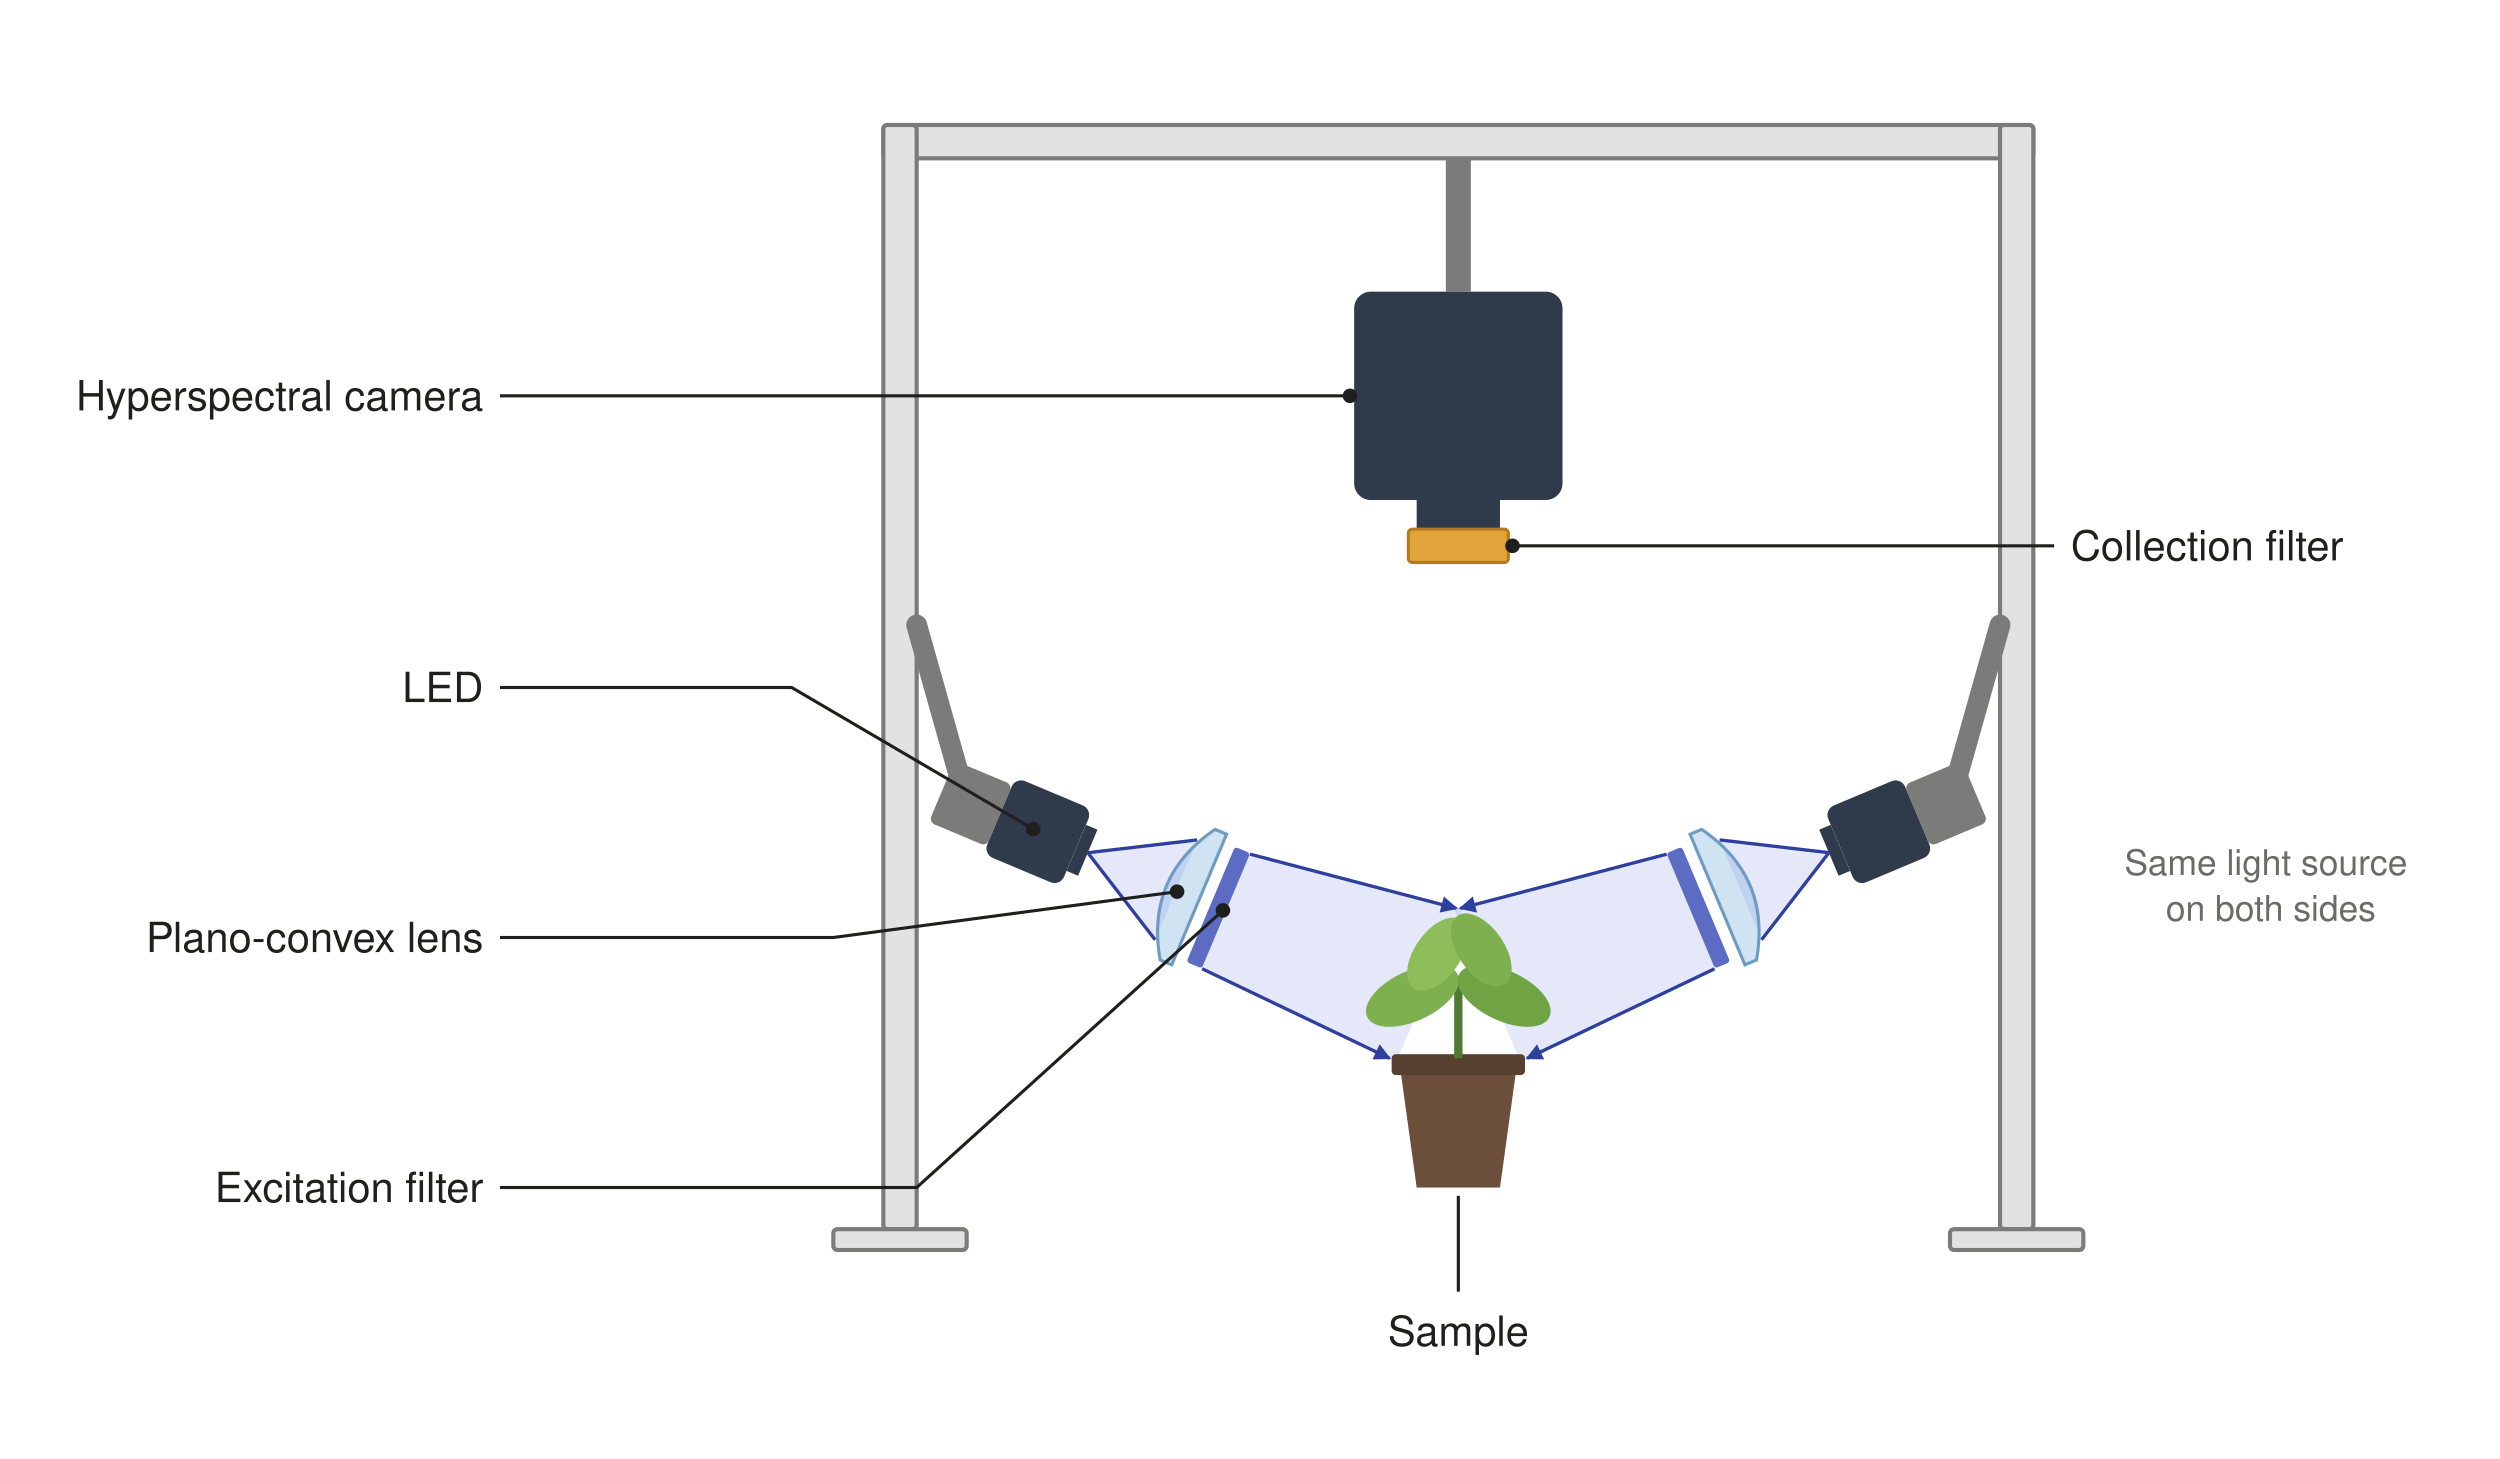
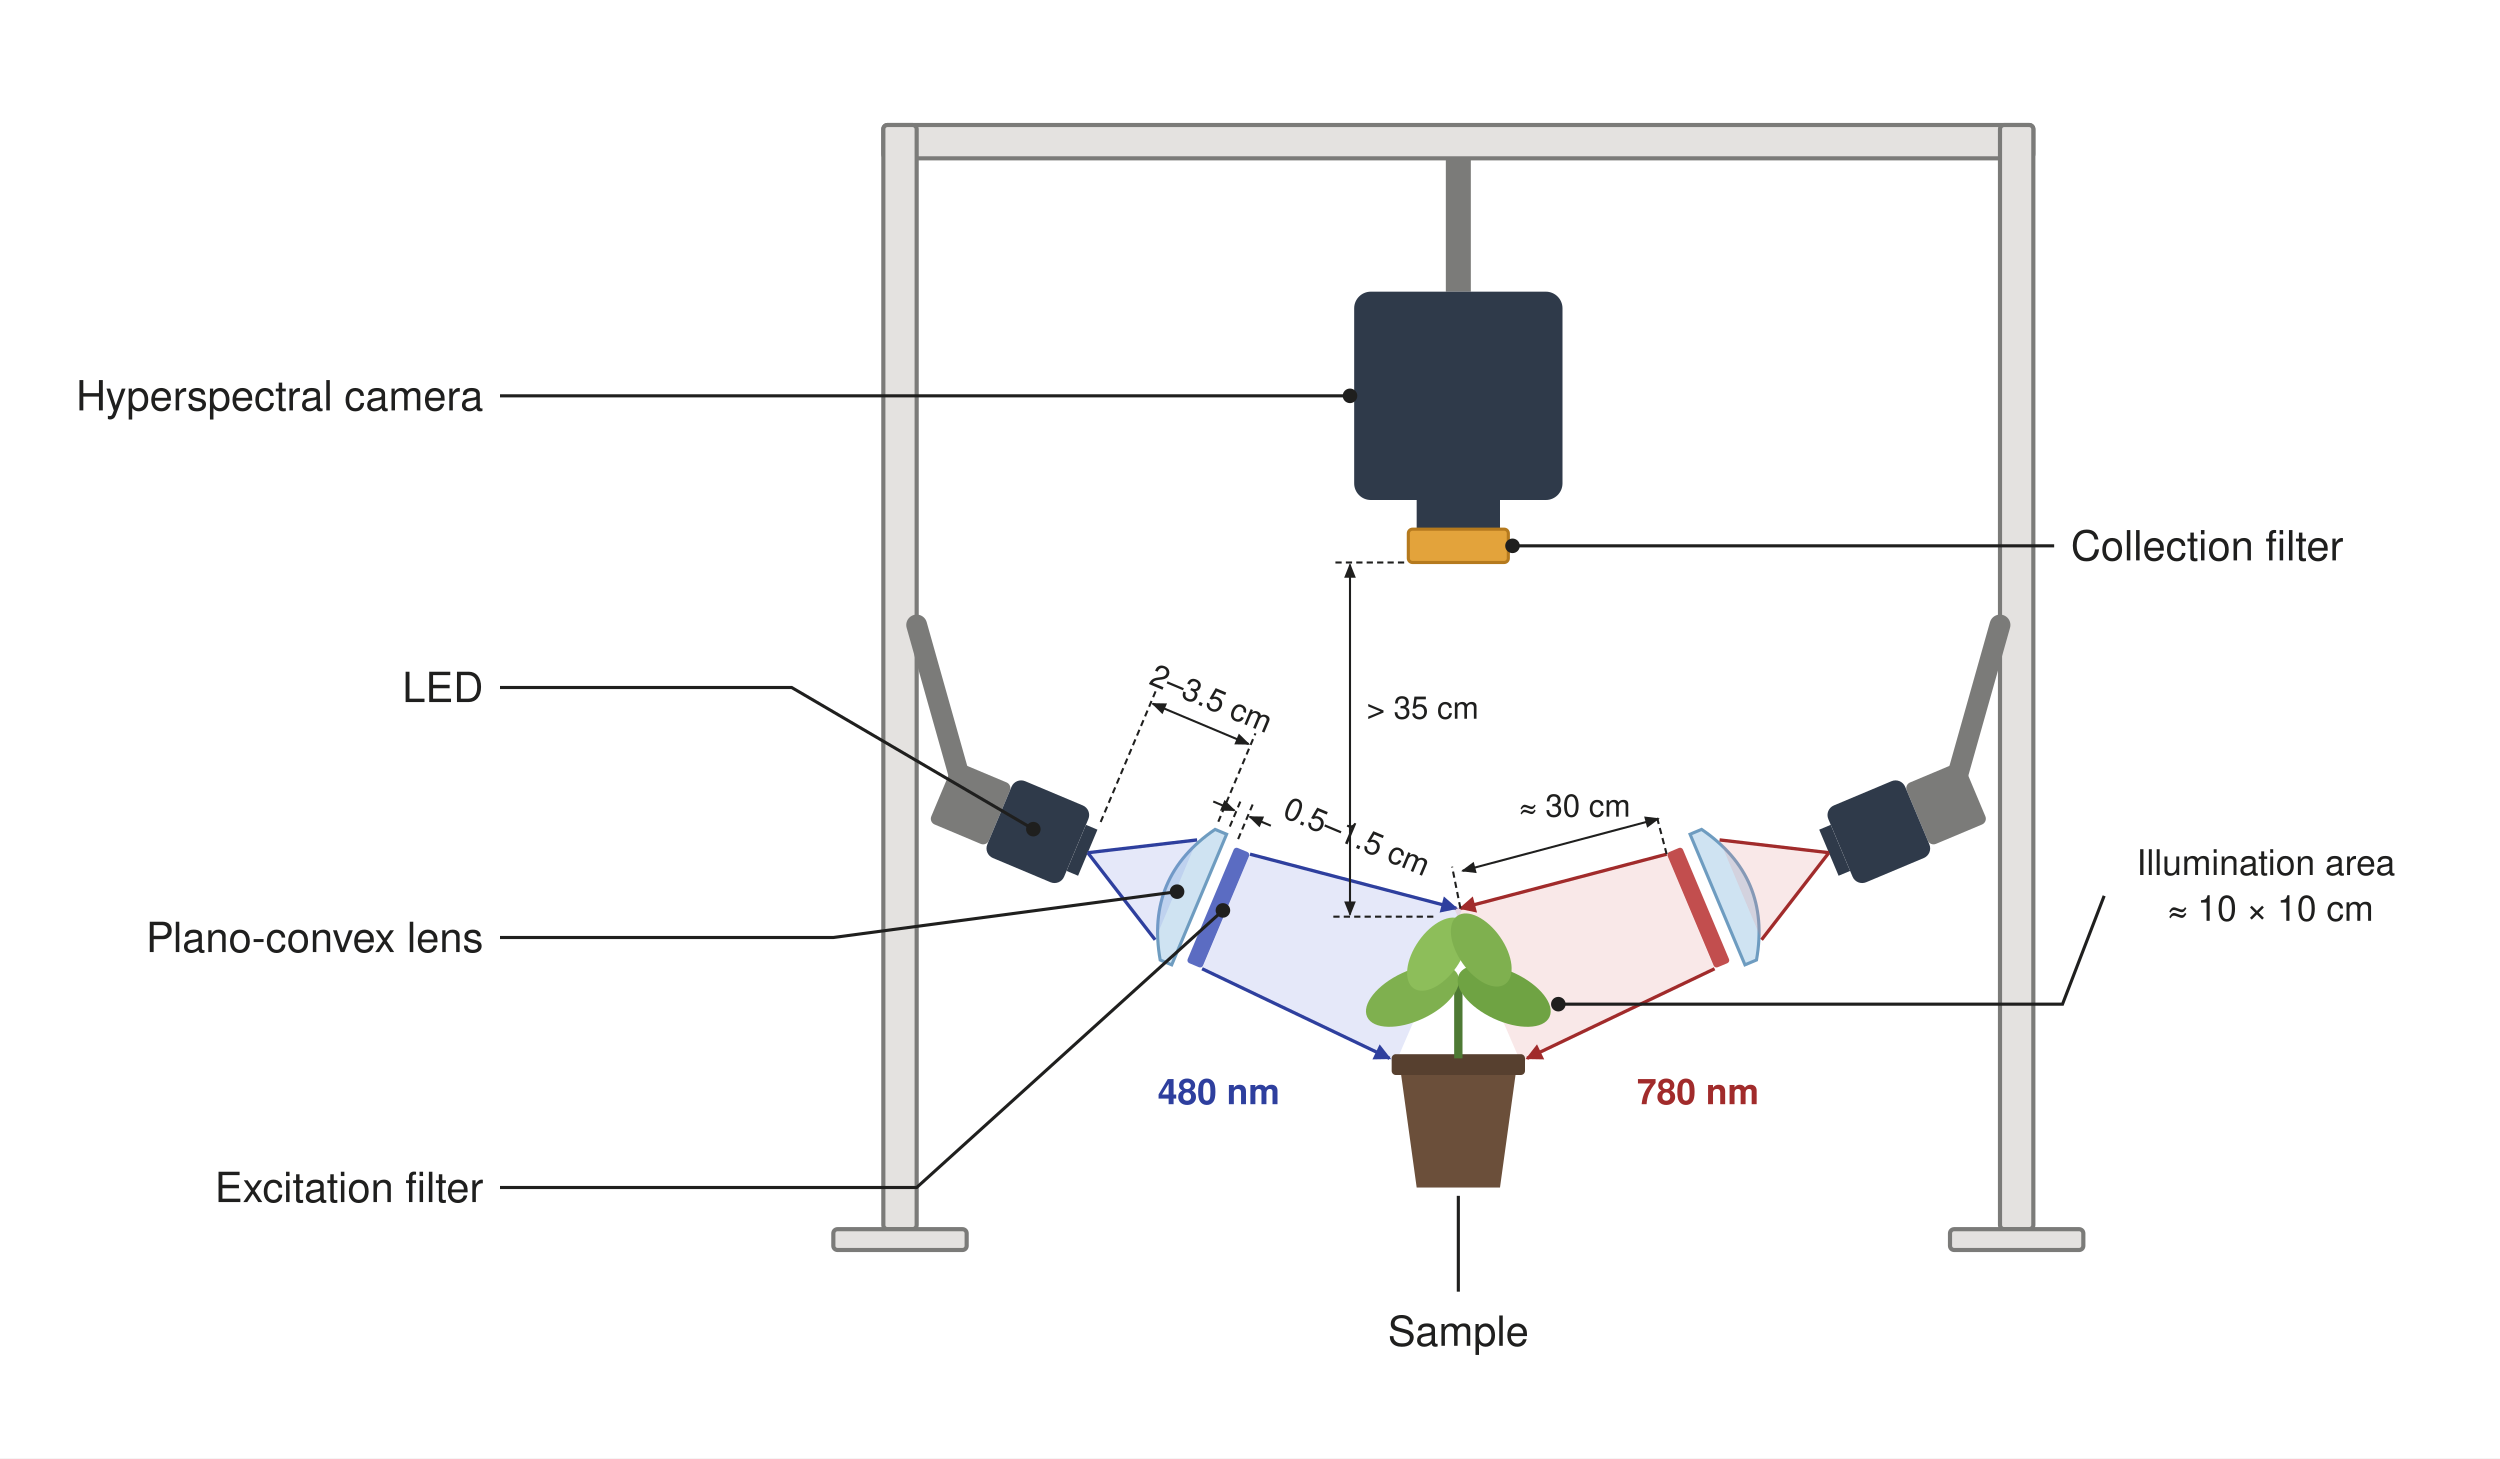
<svg xmlns="http://www.w3.org/2000/svg" viewBox="0 0 1200 700" width="1200" height="700" font-family="Helvetica, Arial, sans-serif">
  <rect width="1200" height="700" fill="#FFFFFF" />
  <defs>
    <marker id="ray" viewBox="0 0 10 10" refX="9" refY="5" markerWidth="5" markerHeight="5" orient="auto">
      <path d="M0,0 L10,5 L0,10 Z" fill="#2E3F9E" />
+     </marker>
+     <marker id="rayR" viewBox="0 0 10 10" refX="9" refY="5" markerWidth="5" markerHeight="5" orient="auto">
+       <path d="M0,0 L10,5 L0,10 Z" fill="#A12B2B" />
+     </marker>
+     <marker id="dim" viewBox="0 0 10 10" refX="9" refY="5" markerWidth="7" markerHeight="7" orient="auto-start-reverse">
+       <path d="M0,1 L10,5 L0,9 Z" fill="#1F1F1E" />
    </marker>
  </defs>
  <g transform="translate(200,0)">
    <g id="beam">
      <polygon points="400,410 502,436 470,510 377,465" fill="#7B8CE0" opacity="0.2" />
      <g stroke="#2E3F9E" stroke-width="1.6" fill="none" marker-end="url(#ray)">
        <line x1="400" y1="410" x2="499" y2="436" />
        <line x1="377" y1="465" x2="467" y2="508" />
      </g>
    </g>
    <g transform="translate(1000,0) scale(-1,1)">
-       <use href="#beam" />
+       <g id="beamR">
+         <polygon points="400,410 502,436 470,510 377,465" fill="#E08A8A" opacity="0.2" />
+         <g stroke="#A12B2B" stroke-width="1.6" fill="none" marker-end="url(#rayR)">
+           <line x1="400" y1="410" x2="499" y2="436" />
+           <line x1="377" y1="465" x2="467" y2="508" />
+         </g>
+       </g>
    </g>
    <g fill="#E4E2E0" stroke="#7B7B79" stroke-width="2">
      <rect x="224" y="60" width="552" height="16" rx="2" />
      <rect x="224" y="60" width="16" height="530" rx="2" />
      <rect x="760" y="60" width="16" height="530" rx="2" />
      <rect x="200" y="590" width="64" height="10" rx="2" />
      <rect x="736" y="590" width="64" height="10" rx="2" />
    </g>
    <g stroke="#7B7B79" stroke-width="10" stroke-linecap="round">
      <line x1="240" y1="300" x2="262" y2="378" />
      <line x1="760" y1="300" x2="738" y2="378" />
    </g>
    <rect x="494" y="76" width="12" height="64" fill="#7B7B79" />
    <rect x="450" y="140" width="100" height="100" rx="8" fill="#2F3A4A" />
    <rect x="480" y="240" width="40" height="14" fill="#2F3A4A" />
    <rect x="476" y="254" width="48" height="16" rx="2" fill="#E3A33B" stroke="#B57A1E" stroke-width="1.5" />
    <g id="head" transform="translate(300,400) rotate(22.8)">
      <rect x="-52" y="-16" width="30" height="32" rx="3" fill="#7B7B79" />
      <rect x="-22" y="-20" width="40" height="40" rx="5" fill="#2F3A4A" />
      <rect x="18" y="-12" width="6" height="24" fill="#2F3A4A" />
      <path d="M82,-34 L76,-34 Q54,0 76,34 L82,34 Z" fill="#CFE3F2" stroke="#6E9CC0" stroke-width="1.5" />
      <rect x="88" y="-30" width="8" height="60" rx="1.5" fill="#5B6CC2" />
      <polygon points="24,0 70,-26 70,26" fill="#7B8CE0" opacity="0.2" />
      <g stroke="#2E3F9E" stroke-width="1.6" fill="none">
        <line x1="24" y1="0" x2="70" y2="-26" />
        <line x1="24" y1="0" x2="70" y2="26" />
      </g>
    </g>
    <g transform="translate(1000,0) scale(-1,1)">
-       <use href="#head" />
+       <g id="headR" transform="translate(300,400) rotate(22.8)">
+         <rect x="-52" y="-16" width="30" height="32" rx="3" fill="#7B7B79" />
+         <rect x="-22" y="-20" width="40" height="40" rx="5" fill="#2F3A4A" />
+         <rect x="18" y="-12" width="6" height="24" fill="#2F3A4A" />
+         <path d="M82,-34 L76,-34 Q54,0 76,34 L82,34 Z" fill="#CFE3F2" stroke="#6E9CC0" stroke-width="1.5" />
+         <rect x="88" y="-30" width="8" height="60" rx="1.5" fill="#C24E4E" />
+         <polygon points="24,0 70,-26 70,26" fill="#E08A8A" opacity="0.2" />
+         <g stroke="#A12B2B" stroke-width="1.6" fill="none">
+           <line x1="24" y1="0" x2="70" y2="-26" />
+           <line x1="24" y1="0" x2="70" y2="26" />
+         </g>
+       </g>
+     </g>
+     <g transform="translate(300,400) rotate(22.8)" font-size="15" fill="#1F1F1E" text-anchor="middle">
+       <g stroke="#1F1F1E" stroke-width="1" fill="none">
+         <line x1="24" y1="-16" x2="24" y2="-84" stroke-dasharray="3 2" />
+         <line x1="76" y1="-38" x2="76" y2="-84" stroke-dasharray="3 2" />
+         <line x1="82" y1="-38" x2="82" y2="-52" stroke-dasharray="3 2" />
+         <line x1="88" y1="-34" x2="88" y2="-52" stroke-dasharray="3 2" />
+         <line x1="25" y1="-78" x2="75" y2="-78" marker-start="url(#dim)" marker-end="url(#dim)" />
+         <line x1="70" y1="-46" x2="81" y2="-46" marker-end="url(#dim)" />
+         <line x1="100" y1="-46" x2="89" y2="-46" marker-end="url(#dim)" />
+       </g>
+       <text x="50" y="-86">2–3.5 cm</text>
+       <text x="103" y="-52" text-anchor="start">0.5–1.5 cm</text>
    </g>
    <path d="M472,512 L528,512 L520,570 L480,570 Z" fill="#6B4F3A" />
    <rect x="468" y="506" width="64" height="10" rx="2" fill="#57402F" />
    <path d="M500,508 L500,470" stroke="#4E7A34" stroke-width="4" />
    <ellipse cx="478" cy="478" rx="24" ry="12" transform="rotate(-25 478 478)" fill="#7FB04F" />
    <ellipse cx="522" cy="478" rx="24" ry="12" transform="rotate(25 522 478)" fill="#6FA343" />
    <ellipse cx="490" cy="458" rx="20" ry="11" transform="rotate(-55 490 458)" fill="#8DBE5A" />
    <ellipse cx="511" cy="456" rx="20" ry="11" transform="rotate(55 511 456)" fill="#7FB04F" />
  </g>
  <g stroke="#1F1F1E" stroke-width="1.5" fill="none">
    <polyline points="240,190 648,190" />
    <polyline points="986,262 726,262" />
    <polyline points="240,330 380,330 496,398" />
    <polyline points="240,450 400,450 565,428" />
    <polyline points="240,570 440,570 587,437" />
    <polyline points="700,620 700,574" />
  </g>
  <g fill="#1F1F1E" font-size="20">
    <circle cx="648" cy="190" r="3.5" />
    <circle cx="726" cy="262" r="3.5" />
    <circle cx="496" cy="398" r="3.5" />
    <circle cx="565" cy="428" r="3.5" />
    <circle cx="587" cy="437" r="3.5" />
    <text x="232" y="197" text-anchor="end">Hyperspectral camera</text>
    <text x="994" y="269">Collection filter</text>
    <text x="232" y="337" text-anchor="end">LED</text>
    <text x="232" y="457" text-anchor="end">Plano-convex lens</text>
    <text x="232" y="577" text-anchor="end">Excitation filter</text>
    <text x="700" y="646" text-anchor="middle">Sample</text>
  </g>
-   <text x="1090" y="420" font-size="17" fill="#6B6B69" text-anchor="middle">
-     <tspan x="1090">Same light source</tspan>
-     <tspan x="1090" dy="22">on both sides</tspan>
+   <g font-size="17" font-weight="600" text-anchor="middle">
+     <text x="585" y="530" fill="#2E3F9E">480 nm</text>
+     <text x="815" y="530" fill="#A12B2B">780 nm</text>
+   </g>
+   <g stroke="#1F1F1E" stroke-width="1" fill="none">
+     <line x1="674" y1="270" x2="640" y2="270" stroke-dasharray="3 2" />
+     <line x1="688" y1="440" x2="640" y2="440" stroke-dasharray="3 2" />
+     <line x1="648" y1="271" x2="648" y2="439" marker-start="url(#dim)" marker-end="url(#dim)" />
+     <line x1="796" y1="393" x2="702" y2="418" marker-start="url(#dim)" marker-end="url(#dim)" />
+     <line x1="800" y1="410" x2="795" y2="391" stroke-dasharray="3 2" />
+     <line x1="701" y1="436" x2="697" y2="416" stroke-dasharray="3 2" />
+   </g>
+   <g font-size="15" fill="#1F1F1E">
+     <text x="656" y="345" text-anchor="start">&gt; 35 cm</text>
+     <text x="756" y="392" text-anchor="middle">≈ 30 cm</text>
+   </g>
+   <polyline points="1010,430 990,482 748,482" stroke="#1F1F1E" stroke-width="1.5" fill="none" />
+   <circle cx="748" cy="482" r="3.5" fill="#1F1F1E" />
+   <text x="1090" y="420" font-size="17" fill="#1F1F1E" text-anchor="middle">
+     <tspan x="1090">Illumination area</tspan>
+     <tspan x="1090" dy="22">≈ 10 × 10 cm</tspan>
  </text>
</svg>
